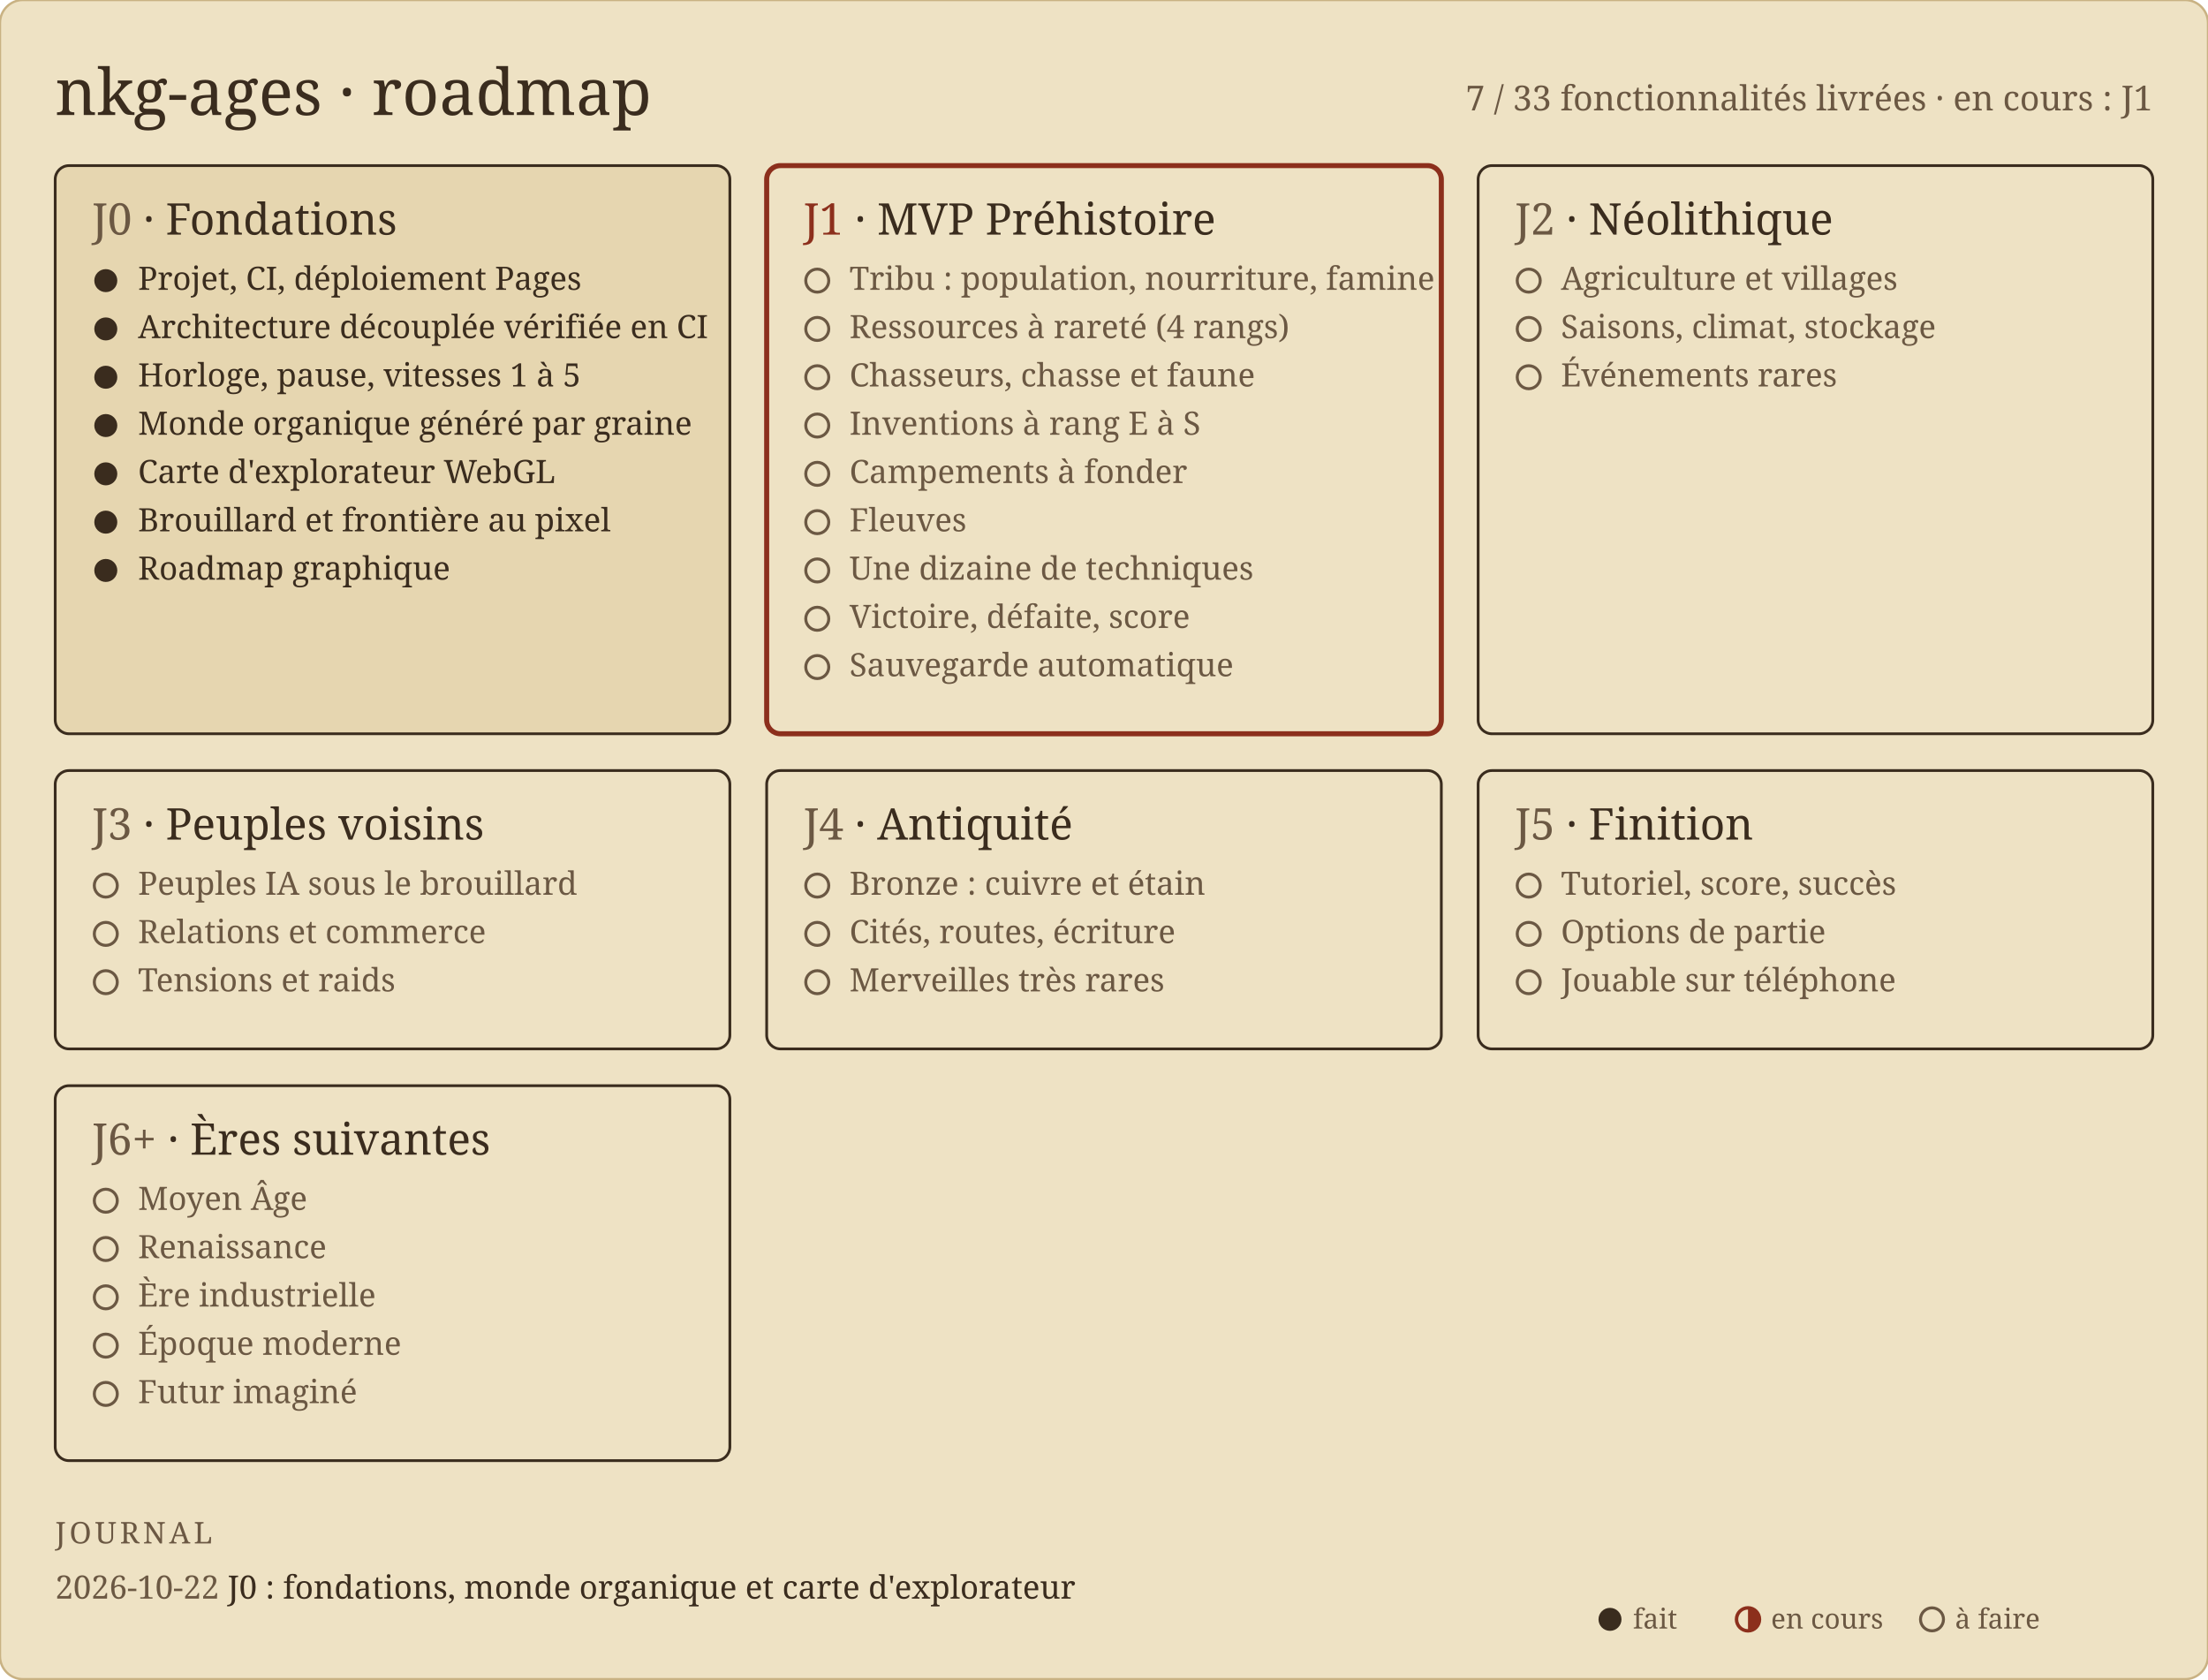
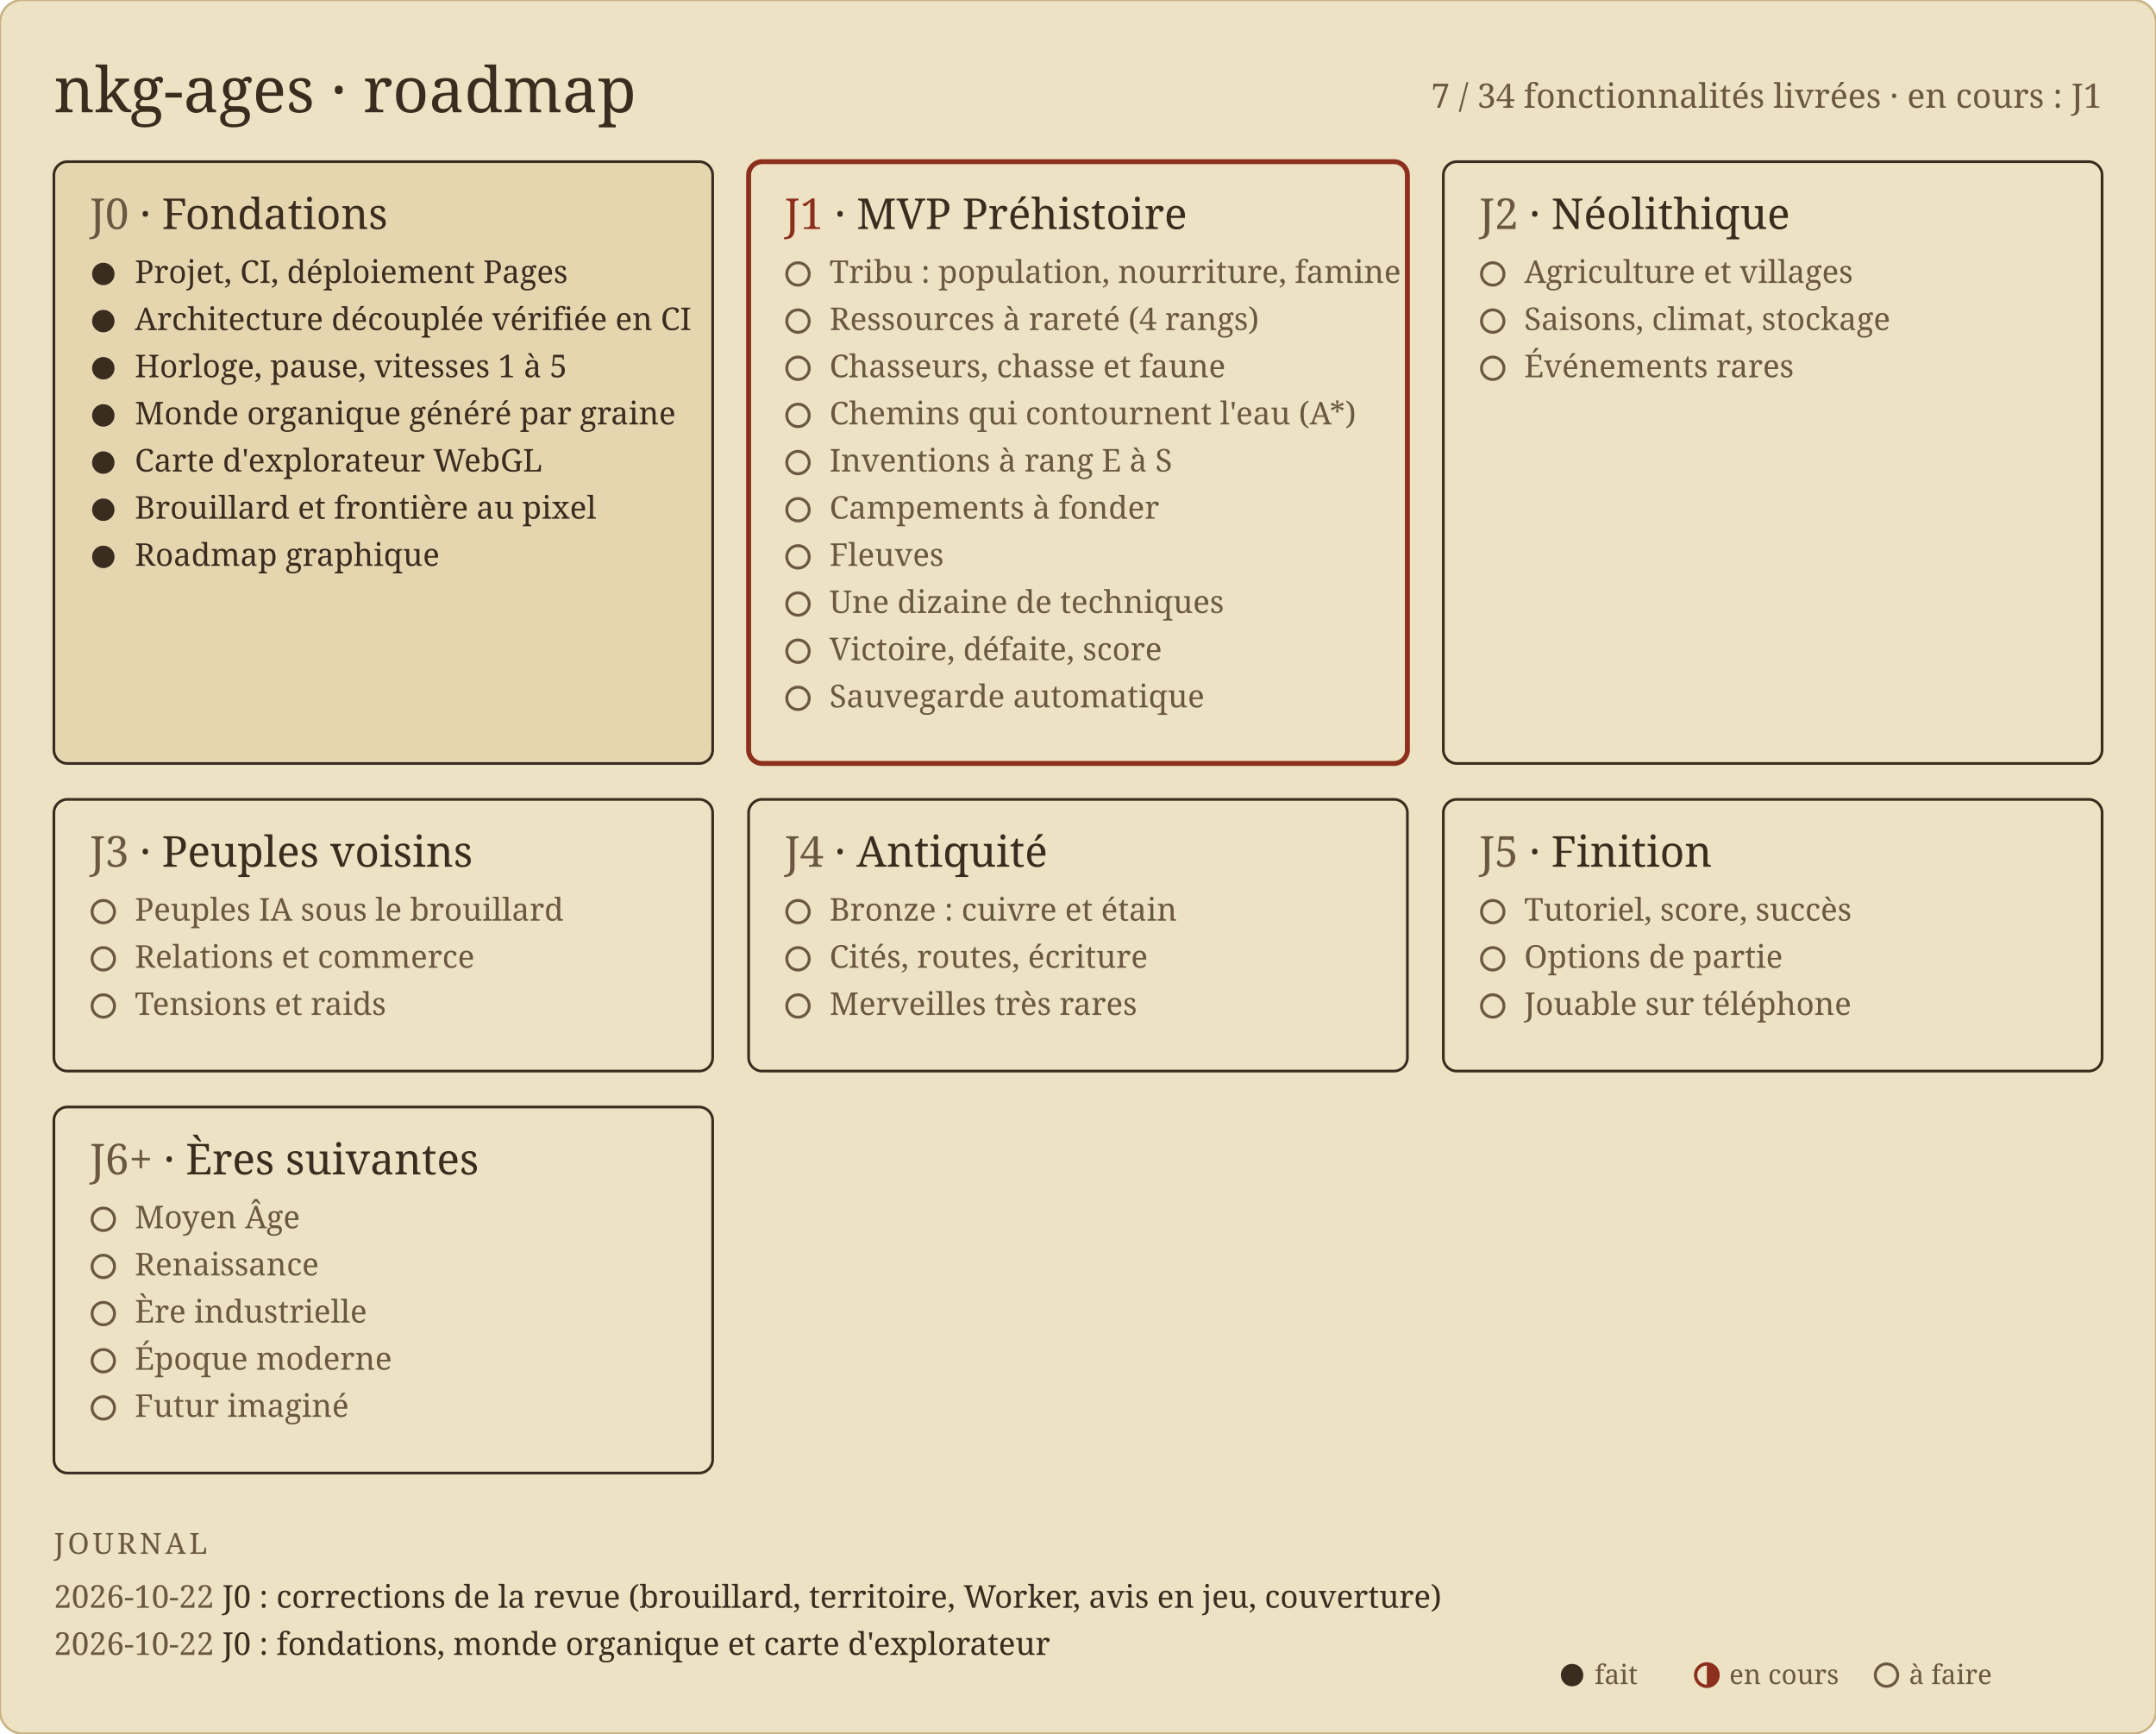
- <svg xmlns="http://www.w3.org/2000/svg" viewBox="0 0 960 730" width="960" height="730" font-family="Georgia, 'Iowan Old Style', serif" role="img" aria-label="Roadmap de nkg-ages">
-   <rect width="960" height="730" rx="10" fill="#eee2c4" stroke="#c9b283" />
+ <svg xmlns="http://www.w3.org/2000/svg" viewBox="0 0 960 772" width="960" height="772" font-family="Georgia, 'Iowan Old Style', serif" role="img" aria-label="Roadmap de nkg-ages">
+   <rect width="960" height="772" rx="10" fill="#eee2c4" stroke="#c9b283" />
  <text x="24" y="50" font-size="28" fill="#3a2c1e">nkg-ages · roadmap</text>
-   <text x="936" y="48" font-size="15" text-anchor="end" fill="#6b5843">7 / 33 fonctionnalités livrées · en cours : J1</text>
+   <text x="936" y="48" font-size="15" text-anchor="end" fill="#6b5843">7 / 34 fonctionnalités livrées · en cours : J1</text>
  <g>
-     <rect x="24" y="72" width="293.333" height="247" rx="6" fill="#e6d6b0" stroke="#3a2c1e" stroke-width="1.2" />
+     <rect x="24" y="72" width="293.333" height="268" rx="6" fill="#e6d6b0" stroke="#3a2c1e" stroke-width="1.2" />
    <text x="40" y="102" font-size="19" fill="#3a2c1e">
      <tspan fill="#6b5843">J0</tspan> · Fondations</text>
    <circle cx="46" cy="122" r="5" fill="#3a2c1e" />
    <text x="60" y="126" font-size="14" fill="#3a2c1e">Projet, CI, déploiement Pages</text>
    <circle cx="46" cy="143" r="5" fill="#3a2c1e" />
    <text x="60" y="147" font-size="14" fill="#3a2c1e">Architecture découplée vérifiée en CI</text>
    <circle cx="46" cy="164" r="5" fill="#3a2c1e" />
    <text x="60" y="168" font-size="14" fill="#3a2c1e">Horloge, pause, vitesses 1 à 5</text>
    <circle cx="46" cy="185" r="5" fill="#3a2c1e" />
    <text x="60" y="189" font-size="14" fill="#3a2c1e">Monde organique généré par graine</text>
    <circle cx="46" cy="206" r="5" fill="#3a2c1e" />
    <text x="60" y="210" font-size="14" fill="#3a2c1e">Carte d'explorateur WebGL</text>
    <circle cx="46" cy="227" r="5" fill="#3a2c1e" />
    <text x="60" y="231" font-size="14" fill="#3a2c1e">Brouillard et frontière au pixel</text>
    <circle cx="46" cy="248" r="5" fill="#3a2c1e" />
    <text x="60" y="252" font-size="14" fill="#3a2c1e">Roadmap graphique</text>
  </g>
  <g>
-     <rect x="333.333" y="72" width="293.333" height="247" rx="6" fill="#eee2c4" stroke="#8c2f1c" stroke-width="2.2" />
+     <rect x="333.333" y="72" width="293.333" height="268" rx="6" fill="#eee2c4" stroke="#8c2f1c" stroke-width="2.2" />
    <text x="349.333" y="102" font-size="19" fill="#3a2c1e">
      <tspan fill="#8c2f1c">J1</tspan> · MVP Préhistoire</text>
    <circle cx="355.333" cy="122" r="5" fill="none" stroke="#6b5843" stroke-width="1.3" />
    <text x="369.333" y="126" font-size="14" fill="#6b5843">Tribu : population, nourriture, famine</text>
    <circle cx="355.333" cy="143" r="5" fill="none" stroke="#6b5843" stroke-width="1.3" />
    <text x="369.333" y="147" font-size="14" fill="#6b5843">Ressources à rareté (4 rangs)</text>
    <circle cx="355.333" cy="164" r="5" fill="none" stroke="#6b5843" stroke-width="1.3" />
    <text x="369.333" y="168" font-size="14" fill="#6b5843">Chasseurs, chasse et faune</text>
    <circle cx="355.333" cy="185" r="5" fill="none" stroke="#6b5843" stroke-width="1.3" />
-     <text x="369.333" y="189" font-size="14" fill="#6b5843">Inventions à rang E à S</text>
+     <text x="369.333" y="189" font-size="14" fill="#6b5843">Chemins qui contournent l'eau (A*)</text>
    <circle cx="355.333" cy="206" r="5" fill="none" stroke="#6b5843" stroke-width="1.3" />
-     <text x="369.333" y="210" font-size="14" fill="#6b5843">Campements à fonder</text>
+     <text x="369.333" y="210" font-size="14" fill="#6b5843">Inventions à rang E à S</text>
    <circle cx="355.333" cy="227" r="5" fill="none" stroke="#6b5843" stroke-width="1.3" />
-     <text x="369.333" y="231" font-size="14" fill="#6b5843">Fleuves</text>
+     <text x="369.333" y="231" font-size="14" fill="#6b5843">Campements à fonder</text>
    <circle cx="355.333" cy="248" r="5" fill="none" stroke="#6b5843" stroke-width="1.3" />
-     <text x="369.333" y="252" font-size="14" fill="#6b5843">Une dizaine de techniques</text>
+     <text x="369.333" y="252" font-size="14" fill="#6b5843">Fleuves</text>
    <circle cx="355.333" cy="269" r="5" fill="none" stroke="#6b5843" stroke-width="1.3" />
-     <text x="369.333" y="273" font-size="14" fill="#6b5843">Victoire, défaite, score</text>
+     <text x="369.333" y="273" font-size="14" fill="#6b5843">Une dizaine de techniques</text>
    <circle cx="355.333" cy="290" r="5" fill="none" stroke="#6b5843" stroke-width="1.3" />
-     <text x="369.333" y="294" font-size="14" fill="#6b5843">Sauvegarde automatique</text>
+     <text x="369.333" y="294" font-size="14" fill="#6b5843">Victoire, défaite, score</text>
+     <circle cx="355.333" cy="311" r="5" fill="none" stroke="#6b5843" stroke-width="1.3" />
+     <text x="369.333" y="315" font-size="14" fill="#6b5843">Sauvegarde automatique</text>
  </g>
  <g>
-     <rect x="642.667" y="72" width="293.333" height="247" rx="6" fill="#eee2c4" stroke="#3a2c1e" stroke-width="1.2" />
+     <rect x="642.667" y="72" width="293.333" height="268" rx="6" fill="#eee2c4" stroke="#3a2c1e" stroke-width="1.2" />
    <text x="658.667" y="102" font-size="19" fill="#3a2c1e">
      <tspan fill="#6b5843">J2</tspan> · Néolithique</text>
    <circle cx="664.667" cy="122" r="5" fill="none" stroke="#6b5843" stroke-width="1.3" />
    <text x="678.667" y="126" font-size="14" fill="#6b5843">Agriculture et villages</text>
    <circle cx="664.667" cy="143" r="5" fill="none" stroke="#6b5843" stroke-width="1.3" />
    <text x="678.667" y="147" font-size="14" fill="#6b5843">Saisons, climat, stockage</text>
    <circle cx="664.667" cy="164" r="5" fill="none" stroke="#6b5843" stroke-width="1.3" />
    <text x="678.667" y="168" font-size="14" fill="#6b5843">Événements rares</text>
  </g>
  <g>
-     <rect x="24" y="335" width="293.333" height="121" rx="6" fill="#eee2c4" stroke="#3a2c1e" stroke-width="1.2" />
-     <text x="40" y="365" font-size="19" fill="#3a2c1e">
+     <rect x="24" y="356" width="293.333" height="121" rx="6" fill="#eee2c4" stroke="#3a2c1e" stroke-width="1.2" />
+     <text x="40" y="386" font-size="19" fill="#3a2c1e">
      <tspan fill="#6b5843">J3</tspan> · Peuples voisins</text>
-     <circle cx="46" cy="385" r="5" fill="none" stroke="#6b5843" stroke-width="1.3" />
-     <text x="60" y="389" font-size="14" fill="#6b5843">Peuples IA sous le brouillard</text>
    <circle cx="46" cy="406" r="5" fill="none" stroke="#6b5843" stroke-width="1.3" />
-     <text x="60" y="410" font-size="14" fill="#6b5843">Relations et commerce</text>
+     <text x="60" y="410" font-size="14" fill="#6b5843">Peuples IA sous le brouillard</text>
    <circle cx="46" cy="427" r="5" fill="none" stroke="#6b5843" stroke-width="1.3" />
-     <text x="60" y="431" font-size="14" fill="#6b5843">Tensions et raids</text>
+     <text x="60" y="431" font-size="14" fill="#6b5843">Relations et commerce</text>
+     <circle cx="46" cy="448" r="5" fill="none" stroke="#6b5843" stroke-width="1.3" />
+     <text x="60" y="452" font-size="14" fill="#6b5843">Tensions et raids</text>
  </g>
  <g>
-     <rect x="333.333" y="335" width="293.333" height="121" rx="6" fill="#eee2c4" stroke="#3a2c1e" stroke-width="1.2" />
-     <text x="349.333" y="365" font-size="19" fill="#3a2c1e">
+     <rect x="333.333" y="356" width="293.333" height="121" rx="6" fill="#eee2c4" stroke="#3a2c1e" stroke-width="1.2" />
+     <text x="349.333" y="386" font-size="19" fill="#3a2c1e">
      <tspan fill="#6b5843">J4</tspan> · Antiquité</text>
-     <circle cx="355.333" cy="385" r="5" fill="none" stroke="#6b5843" stroke-width="1.3" />
-     <text x="369.333" y="389" font-size="14" fill="#6b5843">Bronze : cuivre et étain</text>
    <circle cx="355.333" cy="406" r="5" fill="none" stroke="#6b5843" stroke-width="1.3" />
-     <text x="369.333" y="410" font-size="14" fill="#6b5843">Cités, routes, écriture</text>
+     <text x="369.333" y="410" font-size="14" fill="#6b5843">Bronze : cuivre et étain</text>
    <circle cx="355.333" cy="427" r="5" fill="none" stroke="#6b5843" stroke-width="1.3" />
-     <text x="369.333" y="431" font-size="14" fill="#6b5843">Merveilles très rares</text>
+     <text x="369.333" y="431" font-size="14" fill="#6b5843">Cités, routes, écriture</text>
+     <circle cx="355.333" cy="448" r="5" fill="none" stroke="#6b5843" stroke-width="1.3" />
+     <text x="369.333" y="452" font-size="14" fill="#6b5843">Merveilles très rares</text>
  </g>
  <g>
-     <rect x="642.667" y="335" width="293.333" height="121" rx="6" fill="#eee2c4" stroke="#3a2c1e" stroke-width="1.2" />
-     <text x="658.667" y="365" font-size="19" fill="#3a2c1e">
+     <rect x="642.667" y="356" width="293.333" height="121" rx="6" fill="#eee2c4" stroke="#3a2c1e" stroke-width="1.2" />
+     <text x="658.667" y="386" font-size="19" fill="#3a2c1e">
      <tspan fill="#6b5843">J5</tspan> · Finition</text>
-     <circle cx="664.667" cy="385" r="5" fill="none" stroke="#6b5843" stroke-width="1.3" />
-     <text x="678.667" y="389" font-size="14" fill="#6b5843">Tutoriel, score, succès</text>
    <circle cx="664.667" cy="406" r="5" fill="none" stroke="#6b5843" stroke-width="1.3" />
-     <text x="678.667" y="410" font-size="14" fill="#6b5843">Options de partie</text>
+     <text x="678.667" y="410" font-size="14" fill="#6b5843">Tutoriel, score, succès</text>
    <circle cx="664.667" cy="427" r="5" fill="none" stroke="#6b5843" stroke-width="1.3" />
-     <text x="678.667" y="431" font-size="14" fill="#6b5843">Jouable sur téléphone</text>
+     <text x="678.667" y="431" font-size="14" fill="#6b5843">Options de partie</text>
+     <circle cx="664.667" cy="448" r="5" fill="none" stroke="#6b5843" stroke-width="1.3" />
+     <text x="678.667" y="452" font-size="14" fill="#6b5843">Jouable sur téléphone</text>
  </g>
  <g>
-     <rect x="24" y="472" width="293.333" height="163" rx="6" fill="#eee2c4" stroke="#3a2c1e" stroke-width="1.2" />
-     <text x="40" y="502" font-size="19" fill="#3a2c1e">
+     <rect x="24" y="493" width="293.333" height="163" rx="6" fill="#eee2c4" stroke="#3a2c1e" stroke-width="1.2" />
+     <text x="40" y="523" font-size="19" fill="#3a2c1e">
      <tspan fill="#6b5843">J6+</tspan> · Ères suivantes</text>
-     <circle cx="46" cy="522" r="5" fill="none" stroke="#6b5843" stroke-width="1.3" />
-     <text x="60" y="526" font-size="14" fill="#6b5843">Moyen Âge</text>
    <circle cx="46" cy="543" r="5" fill="none" stroke="#6b5843" stroke-width="1.3" />
-     <text x="60" y="547" font-size="14" fill="#6b5843">Renaissance</text>
+     <text x="60" y="547" font-size="14" fill="#6b5843">Moyen Âge</text>
    <circle cx="46" cy="564" r="5" fill="none" stroke="#6b5843" stroke-width="1.3" />
-     <text x="60" y="568" font-size="14" fill="#6b5843">Ère industrielle</text>
+     <text x="60" y="568" font-size="14" fill="#6b5843">Renaissance</text>
    <circle cx="46" cy="585" r="5" fill="none" stroke="#6b5843" stroke-width="1.3" />
-     <text x="60" y="589" font-size="14" fill="#6b5843">Époque moderne</text>
+     <text x="60" y="589" font-size="14" fill="#6b5843">Ère industrielle</text>
    <circle cx="46" cy="606" r="5" fill="none" stroke="#6b5843" stroke-width="1.3" />
-     <text x="60" y="610" font-size="14" fill="#6b5843">Futur imaginé</text>
+     <text x="60" y="610" font-size="14" fill="#6b5843">Époque moderne</text>
+     <circle cx="46" cy="627" r="5" fill="none" stroke="#6b5843" stroke-width="1.3" />
+     <text x="60" y="631" font-size="14" fill="#6b5843">Futur imaginé</text>
  </g>
-   <text x="24" y="671" font-size="13" letter-spacing="1.5" fill="#6b5843">JOURNAL</text>
-   <text x="24" y="695" font-size="14" fill="#3a2c1e">
+   <text x="24" y="692" font-size="13" letter-spacing="1.5" fill="#6b5843">JOURNAL</text>
+   <text x="24" y="716" font-size="14" fill="#3a2c1e">
+     <tspan fill="#6b5843">2026-10-22</tspan>  J0 : corrections de la revue (brouillard, territoire, Worker, avis en jeu, couverture)</text>
+   <text x="24" y="737" font-size="14" fill="#3a2c1e">
    <tspan fill="#6b5843">2026-10-22</tspan>  J0 : fondations, monde organique et carte d'explorateur</text>
-   <circle cx="700" cy="704" r="5" fill="#3a2c1e" />
-   <text x="710" y="708" font-size="12" fill="#6b5843">fait</text>
-   <circle cx="760" cy="704" r="5" fill="none" stroke="#8c2f1c" stroke-width="1.5" />
-   <path d="M760 699a5 5 0 0 1 0 10z" fill="#8c2f1c" />
-   <text x="770" y="708" font-size="12" fill="#6b5843">en cours</text>
-   <circle cx="840" cy="704" r="5" fill="none" stroke="#6b5843" stroke-width="1.3" />
-   <text x="850" y="708" font-size="12" fill="#6b5843">à faire</text>
+   <circle cx="700" cy="746" r="5" fill="#3a2c1e" />
+   <text x="710" y="750" font-size="12" fill="#6b5843">fait</text>
+   <circle cx="760" cy="746" r="5" fill="none" stroke="#8c2f1c" stroke-width="1.5" />
+   <path d="M760 741a5 5 0 0 1 0 10z" fill="#8c2f1c" />
+   <text x="770" y="750" font-size="12" fill="#6b5843">en cours</text>
+   <circle cx="840" cy="746" r="5" fill="none" stroke="#6b5843" stroke-width="1.3" />
+   <text x="850" y="750" font-size="12" fill="#6b5843">à faire</text>
</svg>
